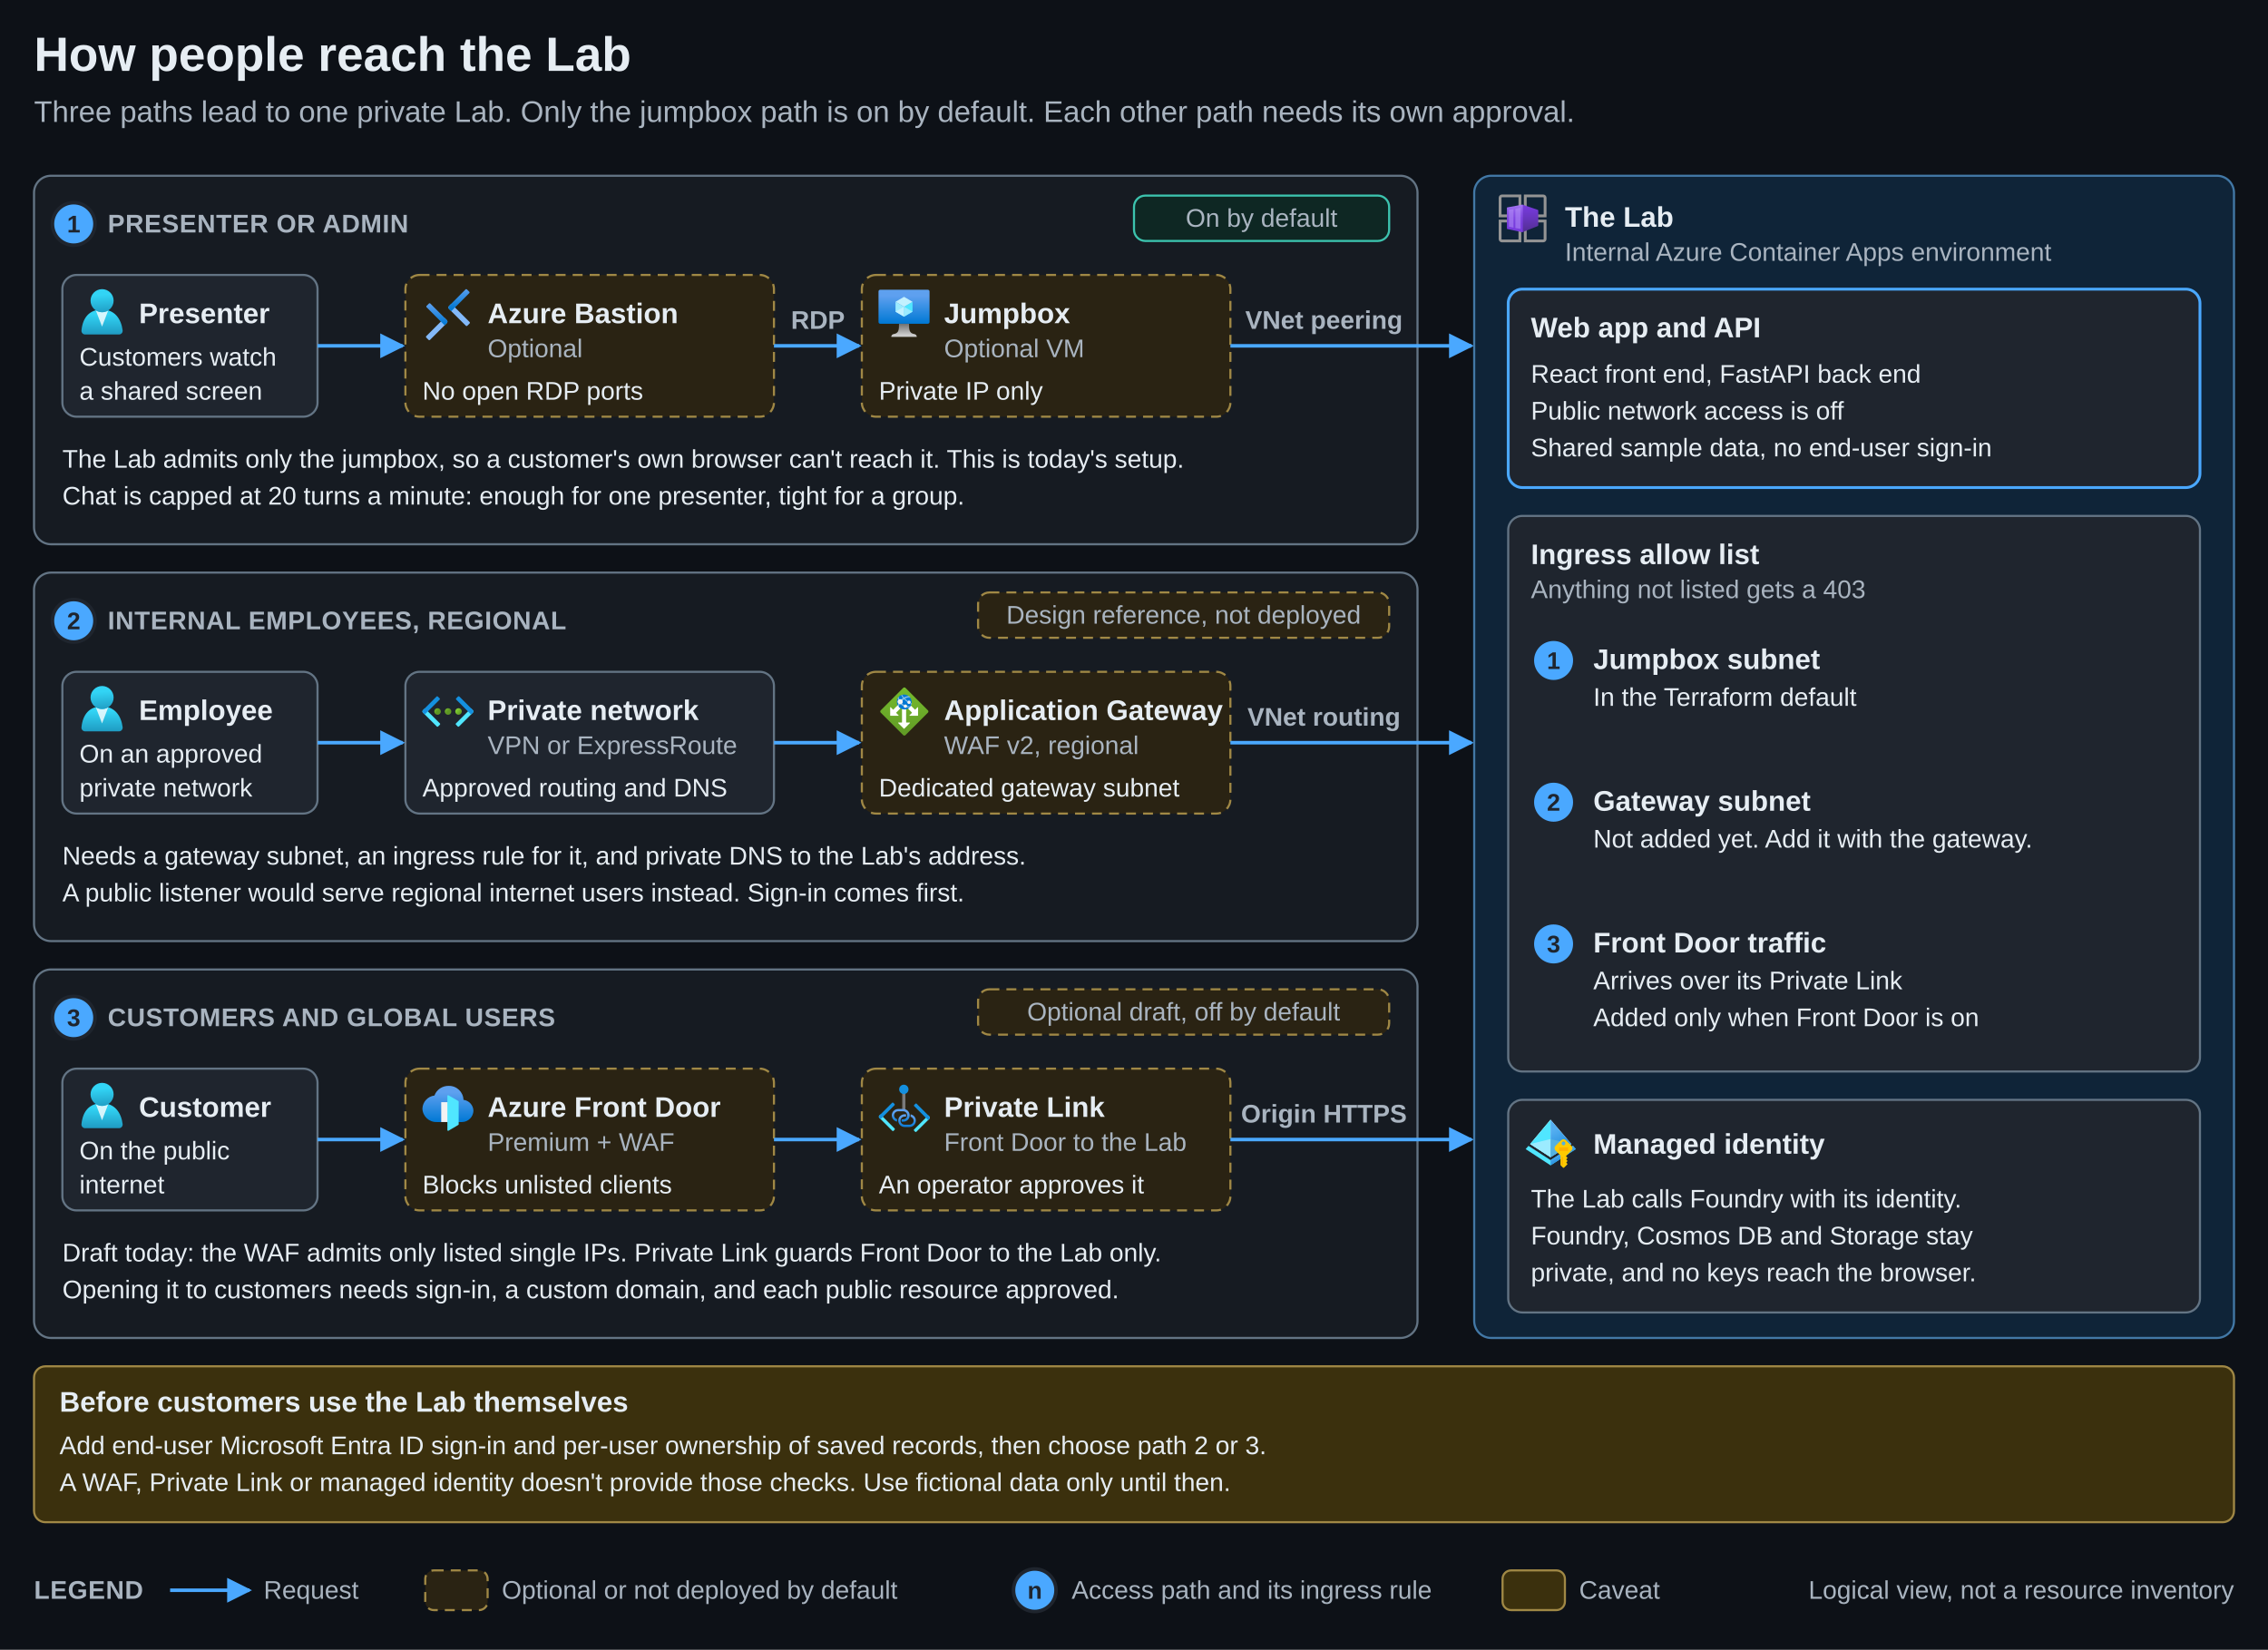
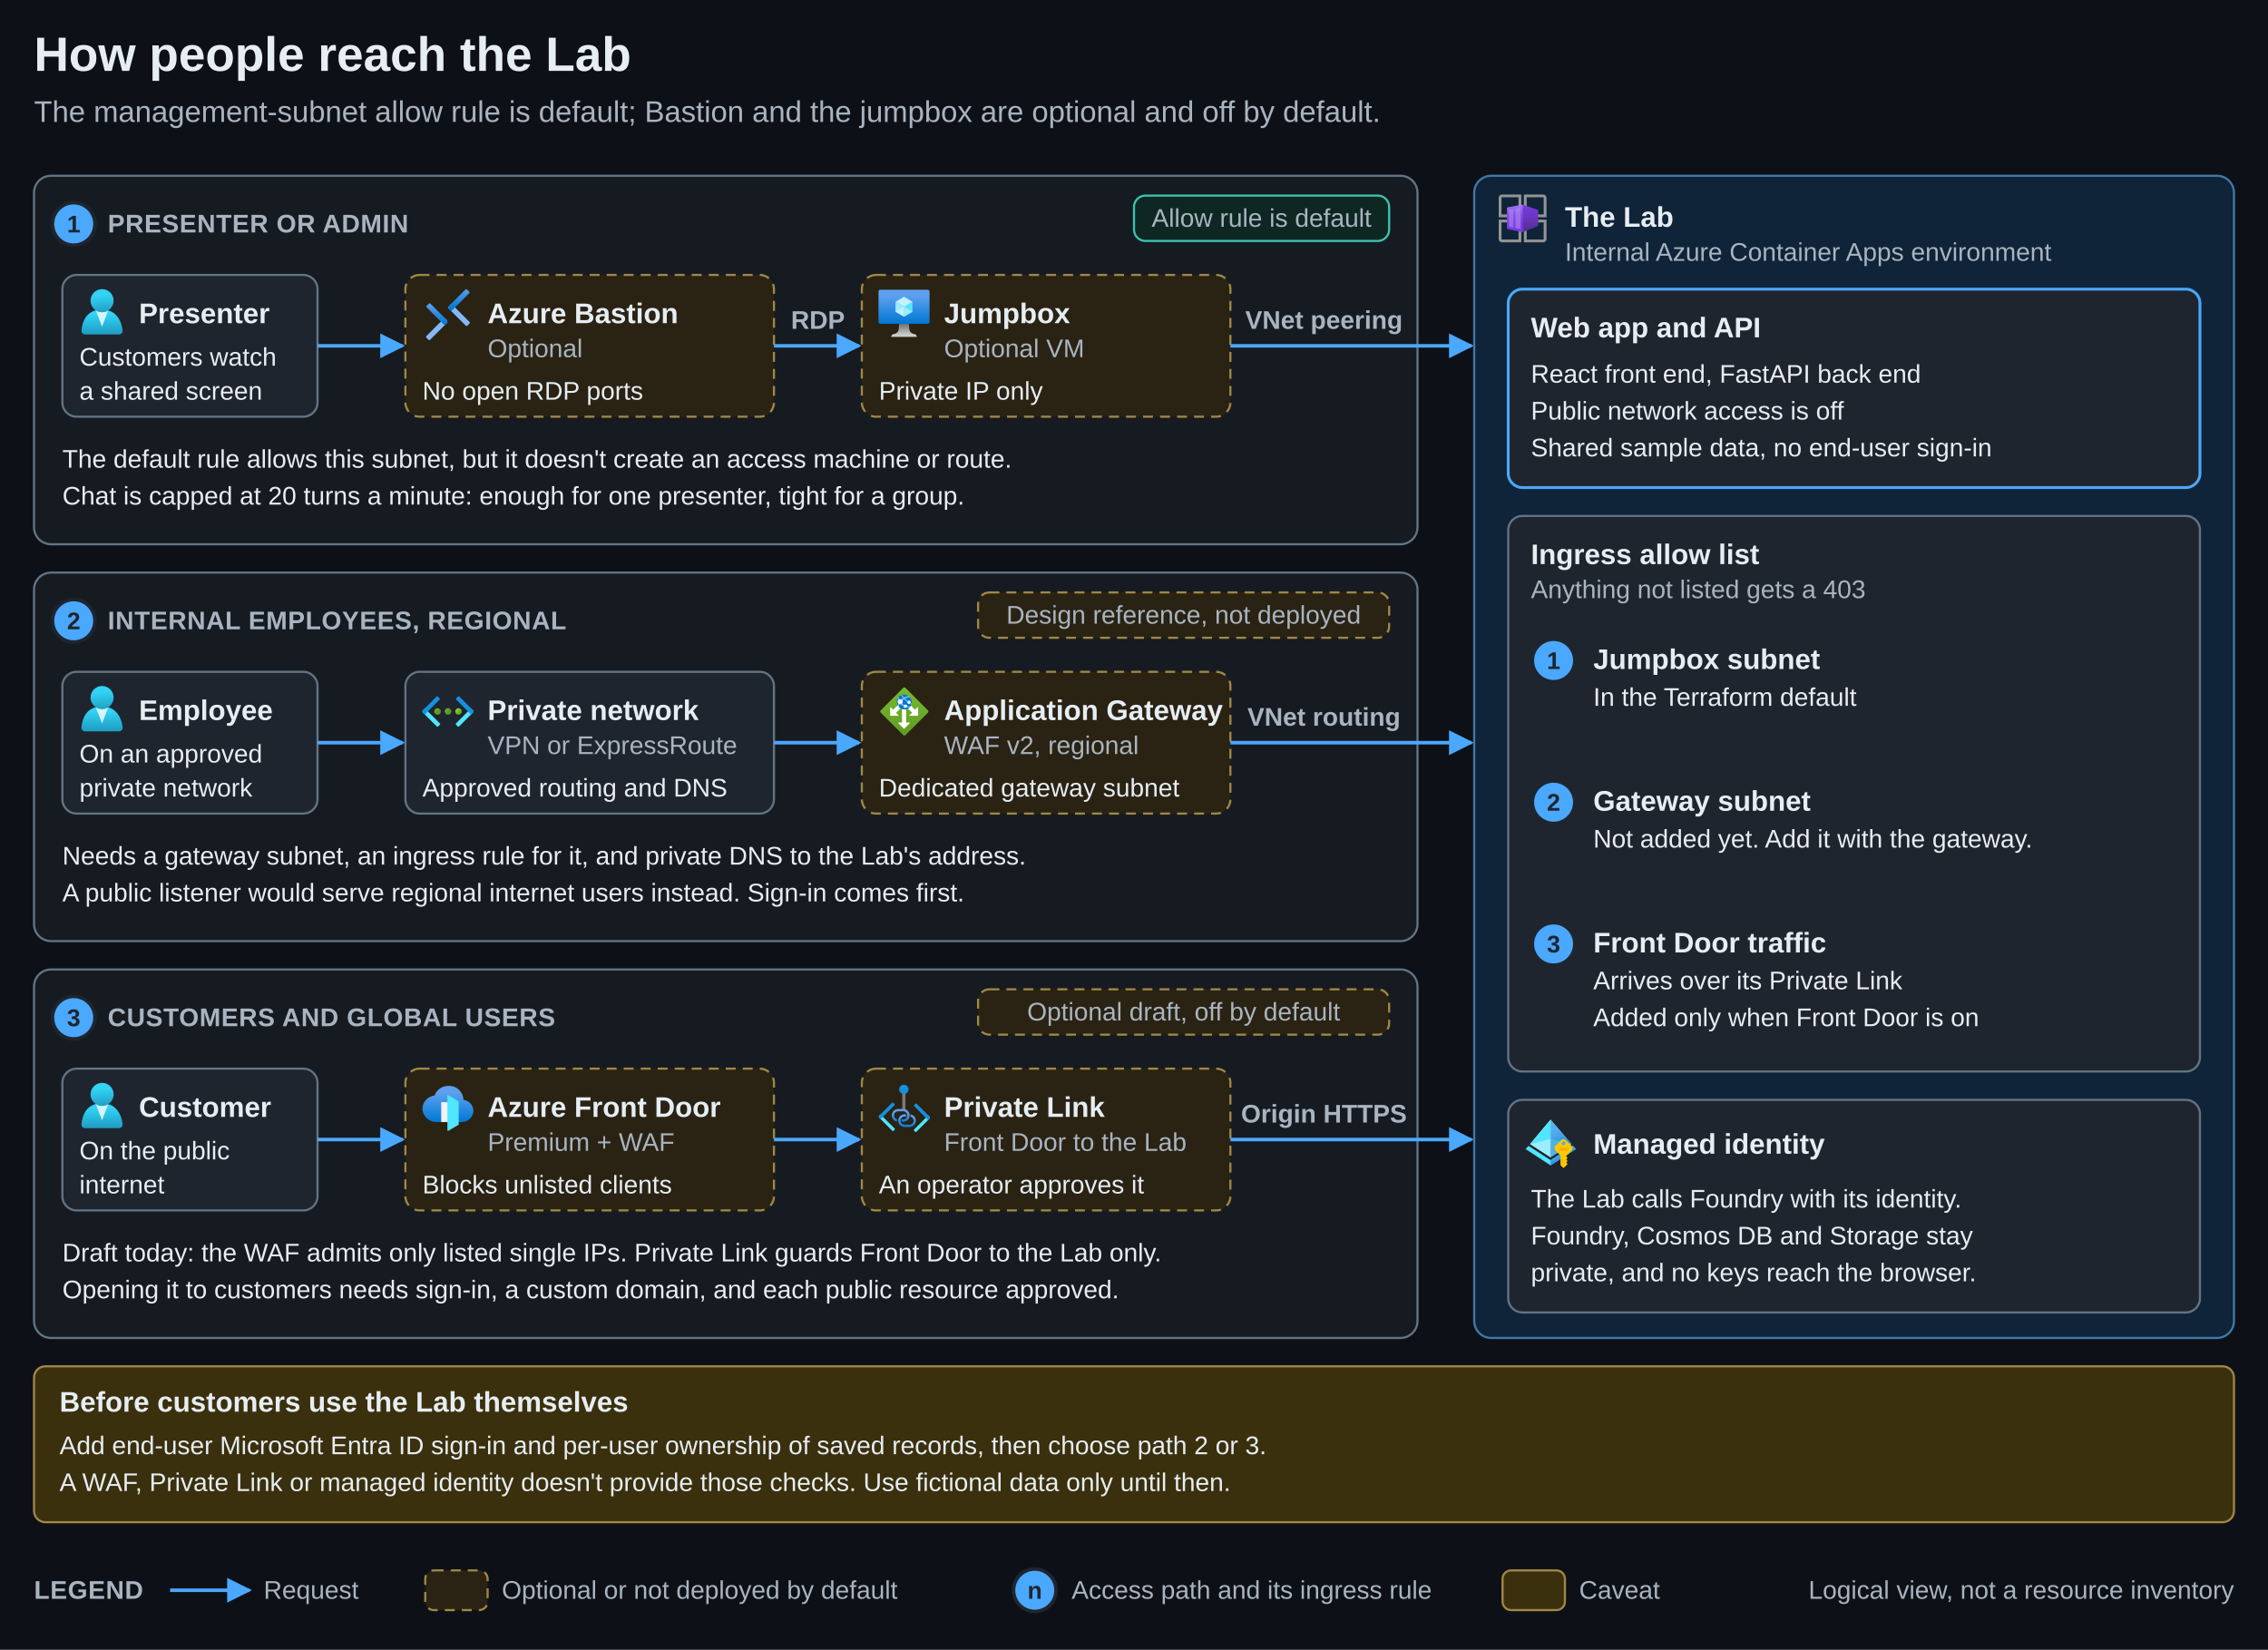
<svg xmlns="http://www.w3.org/2000/svg" width="1600" height="1164" viewBox="0 0 1600 1164" role="img" aria-labelledby="title desc" style="max-width:100%;height:auto">
  <defs>
    <marker id="blue" viewBox="0 0 10 10" refX="9" refY="5" markerWidth="7" markerHeight="7" orient="auto">
      <path d="M0 0L10 5L0 10z" fill="#4aa8ff" />
    </marker>
    <style>
      text { font-family: 'Segoe UI', Arial, sans-serif; fill: #e6edf3; }
      .title { font-size: 34px; font-weight: 600; }
      .sub { font-size: 21px; fill: #a9b4c0; }
      .name { font-size: 20px; font-weight: 600; }
      .detail { font-size: 18px; }
      .small { font-size: 18px; fill: #a9b4c0; }
      .label { font-size: 18px; fill: #a9b4c0; font-weight: 600; }
      .boundary { font-size: 18px; font-weight: 600; fill: #a9b4c0; letter-spacing: 0.4px; }
      .num { font-family: 'Segoe UI', Arial, sans-serif; font-size: 17px; font-weight: 700; fill: #1f252e; }
      .request { fill: none; stroke: #4aa8ff; stroke-width: 2.5; marker-end: url(#blue); }
    </style>
  </defs>
  <rect width="1600" height="1164" fill="#0d1117" />
  <text x="24" y="50" class="title">How people reach the Lab</text>
-   <text x="24" y="86" class="sub">Three paths lead to one private Lab. Only the jumpbox path is on by default. Each other path needs its own approval.</text>
+   <text x="24" y="86" class="sub">The management-subnet allow rule is default; Bastion and the jumpbox are optional and off by default.</text>
  <rect x="24" y="124" width="976" height="260" rx="12" fill="#161b22" stroke="#637484" stroke-width="1.5" />
  <circle cx="52" cy="158" r="15" fill="#4aa8ff" stroke="#1f252e" stroke-width="2.5" />
  <text x="52" y="164" class="num" text-anchor="middle">1</text>
  <text x="76" y="164" class="boundary">PRESENTER OR ADMIN</text>
  <rect x="800" y="138" width="180" height="32" rx="8" fill="#0e2723" stroke="#3cc3ae" stroke-width="1.5" />
-   <text x="890" y="160" class="small" text-anchor="middle">On by default</text>
+   <text x="890" y="160" class="small" text-anchor="middle">Allow rule is default</text>
  <rect x="44" y="194" width="180" height="100" rx="10" fill="#1f252e" stroke="#637484" stroke-width="1.5" />
  <svg x="56" y="204" width="32" height="32" viewBox="0 0 18 18">
    <defs>
      <linearGradient id="icon1-be92901b-ec33-4c65-adf1-9b0eed06d677" x1="9" y1="6.88" x2="9" y2="20.45" gradientUnits="userSpaceOnUse">
        <stop offset="0.22" stop-color="#32d4f5" />
        <stop offset="1" stop-color="#198ab3" />
      </linearGradient>
      <linearGradient id="icon1-b46fc246-25d8-4398-8779-1042e8cacae7" x1="8.61" y1="-0.4" x2="9.6" y2="11.92" gradientUnits="userSpaceOnUse">
        <stop offset="0.22" stop-color="#32d4f5" />
        <stop offset="1" stop-color="#198ab3" />
      </linearGradient>
    </defs>
    <path d="M15.72,18a1.45,1.45,0,0,0,1.45-1.45.47.47,0,0,0,0-.17C16.59,11.81,14,8.09,9,8.09S1.34,11.24.83,16.39A1.46,1.46,0,0,0,2.14,18H15.72Z" fill="url(#icon1-be92901b-ec33-4c65-adf1-9b0eed06d677)" />
    <path d="M9,9.17a4.59,4.59,0,0,1-2.48-.73L9,14.86l2.44-6.38A4.53,4.53,0,0,1,9,9.17Z" fill="#fff" opacity="0.8" />
    <circle cx="9.01" cy="4.58" r="4.58" fill="url(#icon1-b46fc246-25d8-4398-8779-1042e8cacae7)" />
  </svg>
  <text x="98" y="228" class="name">Presenter</text>
  <text x="56" y="258" class="detail">Customers watch</text>
  <text x="56" y="282" class="detail">a shared screen</text>
  <rect x="286" y="194" width="260" height="100" rx="10" fill="#2a2313" stroke="#a08845" stroke-width="1.5" stroke-dasharray="7 5" />
  <svg x="298" y="204" width="36" height="36" viewBox="0 0 18 18">
    <defs>
      <linearGradient id="icon2-b1ebad31-96e8-487e-93d6-4a68da28a89e" x1="12.896" y1="-0.54" x2="12.896" y2="6.922" gradientTransform="translate(1.05 10.166) rotate(-44.919)" gradientUnits="userSpaceOnUse">
        <stop offset="0" stop-color="#5ea0ef" />
        <stop offset="1" stop-color="#0078d4" />
      </linearGradient>
      <linearGradient id="icon2-fb6a68a2-e02a-438b-8ccf-ab9786098481" x1="5.104" y1="5.035" x2="5.104" y2="12.497" gradientTransform="translate(2.636 18.68) rotate(-135.081)" gradientUnits="userSpaceOnUse">
        <stop offset="0" stop-color="#5ea0ef" />
        <stop offset="1" stop-color="#0078d4" />
      </linearGradient>
    </defs>
    <path d="M12.315,4.43h1.136a.363.363,0,0,1,.363.363v8.382a.727.727,0,0,1-.727.727H11.951a0,0,0,0,1,0,0V4.793A.363.363,0,0,1,12.315,4.43Z" transform="translate(28.47 6.515) rotate(134.919)" fill="#83b9f9" />
    <path d="M12.253-.856h1.136a.363.363,0,0,1,.363.363V8.483a0,0,0,0,1,0,0H12.616a.727.727,0,0,1-.727-.727V-.492a.363.363,0,0,1,.363-.363Z" transform="translate(6.435 -7.94) rotate(44.919)" fill="url(#icon2-b1ebad31-96e8-487e-93d6-4a68da28a89e)" />
    <path d="M4.186,9.411H5.322a.727.727,0,0,1,.727.727v8.382a.363.363,0,0,1-.363.363H4.549a.363.363,0,0,1-.363-.363V9.411a0,0,0,0,1,0,0Z" transform="translate(11.521 0.534) rotate(45.081)" fill="#83b9f9" />
    <path d="M4.974,4.126H6.11a0,0,0,0,1,0,0V13.1a.363.363,0,0,1-.363.363H4.611a.363.363,0,0,1-.363-.363V4.852a.727.727,0,0,1,.727-.727Z" transform="translate(15.056 11.366) rotate(135.081)" fill="url(#icon2-fb6a68a2-e02a-438b-8ccf-ab9786098481)" />
  </svg>
  <text x="344" y="228" class="name">Azure Bastion</text>
  <text x="344" y="252" class="small">Optional</text>
  <text x="298" y="282" class="detail">No open RDP ports</text>
  <rect x="608" y="194" width="260" height="100" rx="10" fill="#2a2313" stroke="#a08845" stroke-width="1.5" stroke-dasharray="7 5" />
  <svg x="620" y="204" width="36" height="36" viewBox="0 0 18 18">
    <defs>
      <linearGradient id="icon3-f34d9569-2bd0-4002-8f16-3d01d8106cb5" x1="8.88" y1="12.21" x2="8.88" y2="0.21" gradientUnits="userSpaceOnUse">
        <stop offset="0" stop-color="#0078d4" />
        <stop offset="0.82" stop-color="#5ea0ef" />
      </linearGradient>
      <linearGradient id="icon3-bdb45a0b-eb58-4970-a60a-fb2ce314f866" x1="8.88" y1="16.84" x2="8.88" y2="12.21" gradientUnits="userSpaceOnUse">
        <stop offset="0.15" stop-color="#ccc" />
        <stop offset="1" stop-color="#707070" />
      </linearGradient>
    </defs>
    <rect x="-0.12" y="0.21" width="18" height="12" rx="0.6" fill="url(#icon3-f34d9569-2bd0-4002-8f16-3d01d8106cb5)" />
    <polygon points="11.88 4.46 11.88 7.95 8.88 9.71 8.88 6.21 11.88 4.46" fill="#50e6ff" />
    <polygon points="11.88 4.46 8.88 6.22 5.88 4.46 8.88 2.71 11.88 4.46" fill="#c3f1ff" />
    <polygon points="8.88 6.22 8.88 9.71 5.88 7.95 5.88 4.46 8.88 6.22" fill="#9cebff" />
    <polygon points="5.88 7.95 8.88 6.21 8.88 9.71 5.88 7.95" fill="#c3f1ff" />
    <polygon points="11.88 7.95 8.88 6.21 8.88 9.71 11.88 7.95" fill="#9cebff" />
    <path d="M12.49,15.84c-1.78-.28-1.85-1.56-1.85-3.63H7.11c0,2.07-.06,3.35-1.84,3.63a1,1,0,0,0-.89,1h9A1,1,0,0,0,12.49,15.84Z" fill="url(#icon3-bdb45a0b-eb58-4970-a60a-fb2ce314f866)" />
  </svg>
  <text x="666" y="228" class="name">Jumpbox</text>
  <text x="666" y="252" class="small">Optional VM</text>
  <text x="620" y="282" class="detail">Private IP only</text>
  <path d="M224 244H284" class="request" />
  <path d="M546 244H606" class="request" />
  <text x="577" y="232" class="label" text-anchor="middle">RDP</text>
  <path d="M868 244H1038" class="request" />
  <text x="934" y="232" class="label" text-anchor="middle">VNet peering</text>
-   <text x="44" y="330" class="detail">The Lab admits only the jumpbox, so a customer's own browser can't reach it. This is today's setup.</text>
+   <text x="44" y="330" class="detail">The default rule allows this subnet, but it doesn't create an access machine or route.</text>
  <text x="44" y="356" class="detail">Chat is capped at 20 turns a minute: enough for one presenter, tight for a group.</text>
  <rect x="24" y="404" width="976" height="260" rx="12" fill="#161b22" stroke="#637484" stroke-width="1.5" />
  <circle cx="52" cy="438" r="15" fill="#4aa8ff" stroke="#1f252e" stroke-width="2.5" />
  <text x="52" y="444" class="num" text-anchor="middle">2</text>
  <text x="76" y="444" class="boundary">INTERNAL EMPLOYEES, REGIONAL</text>
  <rect x="690" y="418" width="290" height="32" rx="8" fill="#2a2313" stroke="#a08845" stroke-width="1.5" stroke-dasharray="7 5" />
  <text x="835" y="440" class="small" text-anchor="middle">Design reference, not deployed</text>
  <rect x="44" y="474" width="180" height="100" rx="10" fill="#1f252e" stroke="#637484" stroke-width="1.5" />
  <svg x="56" y="484" width="32" height="32" viewBox="0 0 18 18">
    <defs>
      <linearGradient id="icon4-be92901b-ec33-4c65-adf1-9b0eed06d677" x1="9" y1="6.88" x2="9" y2="20.45" gradientUnits="userSpaceOnUse">
        <stop offset="0.22" stop-color="#32d4f5" />
        <stop offset="1" stop-color="#198ab3" />
      </linearGradient>
      <linearGradient id="icon4-b46fc246-25d8-4398-8779-1042e8cacae7" x1="8.61" y1="-0.4" x2="9.6" y2="11.92" gradientUnits="userSpaceOnUse">
        <stop offset="0.22" stop-color="#32d4f5" />
        <stop offset="1" stop-color="#198ab3" />
      </linearGradient>
    </defs>
    <path d="M15.72,18a1.45,1.45,0,0,0,1.45-1.45.47.47,0,0,0,0-.17C16.59,11.81,14,8.09,9,8.09S1.34,11.24.83,16.39A1.46,1.46,0,0,0,2.14,18H15.72Z" fill="url(#icon4-be92901b-ec33-4c65-adf1-9b0eed06d677)" />
    <path d="M9,9.17a4.59,4.59,0,0,1-2.48-.73L9,14.86l2.44-6.38A4.53,4.53,0,0,1,9,9.17Z" fill="#fff" opacity="0.8" />
    <circle cx="9.01" cy="4.58" r="4.58" fill="url(#icon4-b46fc246-25d8-4398-8779-1042e8cacae7)" />
  </svg>
  <text x="98" y="508" class="name">Employee</text>
  <text x="56" y="538" class="detail">On an approved</text>
  <text x="56" y="562" class="detail">private network</text>
  <rect x="286" y="474" width="260" height="100" rx="10" fill="#1f252e" stroke="#637484" stroke-width="1.5" />
  <svg x="298" y="484" width="36" height="36" viewBox="0 0 18 18">
    <defs>
      <linearGradient id="icon5-f020fb7e-2243-4501-8153-5d69bd3c34f7" x1="9.88" y1="8.59" x2="11.52" y2="10.23" gradientTransform="translate(2.03 -0.4) rotate(-0.08)" gradientUnits="userSpaceOnUse">
        <stop offset="0" stop-color="#86d633" />
        <stop offset="1" stop-color="#5e9624" />
      </linearGradient>
      <linearGradient id="icon5-b3c2bc94-8c7c-48a2-9719-6ee899a43a97" x1="6.18" y1="8.59" x2="7.81" y2="10.23" gradientUnits="userSpaceOnUse">
        <stop offset="0" stop-color="#86d633" />
        <stop offset="1" stop-color="#5e9624" />
      </linearGradient>
      <linearGradient id="icon5-e900c35d-0958-4d4f-b28f-302eeaaf52f5" x1="2.48" y1="8.59" x2="4.11" y2="10.23" gradientUnits="userSpaceOnUse">
        <stop offset="0" stop-color="#86d633" />
        <stop offset="1" stop-color="#5e9624" />
      </linearGradient>
    </defs>
    <circle cx="12.74" cy="8.99" r="1.16" fill="url(#icon5-f020fb7e-2243-4501-8153-5d69bd3c34f7)" />
    <circle cx="9.04" cy="9" r="1.16" fill="url(#icon5-b3c2bc94-8c7c-48a2-9719-6ee899a43a97)" />
    <circle cx="5.34" cy="9" r="1.16" fill="url(#icon5-e900c35d-0958-4d4f-b28f-302eeaaf52f5)" />
    <path d="M2.61,7.28h.94a.3.3,0,0,1,.3.3v6.94a.6.6,0,0,1-.6.6H2.31a0,0,0,0,1,0,0V7.58a.3.3,0,0,1,.3-.3Z" transform="translate(13.18 16.93) rotate(134.92)" fill="#50e6ff" />
    <path d="M2.56,2.91H3.5a.3.3,0,0,1,.3.3v7.43a0,0,0,0,1,0,0H2.86a.6.6,0,0,1-.6-.6V3.21a.3.3,0,0,1,.3-.3Z" transform="translate(5.66 -0.16) rotate(44.92)" fill="#1490df" />
    <path d="M14.15,7.28h.94a.6.6,0,0,1,.6.6v6.94a.3.3,0,0,1-.3.3h-.94a.3.3,0,0,1-.3-.3V7.28a0,0,0,0,1,0,0Z" transform="translate(12.32 -7.28) rotate(45.08)" fill="#50e6ff" />
    <path d="M14.81,2.91h.94a0,0,0,0,1,0,0v7.43a.3.3,0,0,1-.3.3H14.5a.3.3,0,0,1-.3-.3V3.51a.6.6,0,0,1,.6-.6Z" transform="translate(30.36 0.99) rotate(135.08)" fill="#1490df" />
  </svg>
  <text x="344" y="508" class="name">Private network</text>
  <text x="344" y="532" class="small">VPN or ExpressRoute</text>
  <text x="298" y="562" class="detail">Approved routing and DNS</text>
  <rect x="608" y="474" width="260" height="100" rx="10" fill="#2a2313" stroke="#a08845" stroke-width="1.5" stroke-dasharray="7 5" />
  <svg x="620" y="484" width="36" height="36" viewBox="0 0 18 18">
    <defs>
      <linearGradient id="icon6-f6d5399b-a5cb-4c09-96cc-9e3bb1af2386" x1="9" y1="19.25" x2="9" y2="-0.46" gradientTransform="translate(9 -3.73) rotate(45)" gradientUnits="userSpaceOnUse">
        <stop offset="0" stop-color="#5e9624" />
        <stop offset="0.55" stop-color="#6dad2a" />
        <stop offset="1" stop-color="#76bc2d" />
      </linearGradient>
      <linearGradient id="icon6-a43242a2-4d95-4f6d-8870-2702ceb6aebc" x1="7.54" y1="6.44" x2="7.53" y2="5.18" gradientUnits="userSpaceOnUse">
        <stop offset="0" stop-color="#ccc" />
        <stop offset="0.12" stop-color="#d7d7d7" />
        <stop offset="0.42" stop-color="#ebebeb" />
        <stop offset="0.72" stop-color="#f8f8f8" />
        <stop offset="1" stop-color="#fcfcfc" />
      </linearGradient>
      <linearGradient id="icon6-eedce6dd-706a-43c4-ac66-66b73578221d" x1="9.36" y1="7.69" x2="9.36" y2="6.57" href="#icon6-a43242a2-4d95-4f6d-8870-2702ceb6aebc" />
    </defs>
    <rect x="2.82" y="2.82" width="12.35" height="12.35" rx="0.57" transform="translate(-3.73 9) rotate(-45)" fill="url(#icon6-f6d5399b-a5cb-4c09-96cc-9e3bb1af2386)" />
    <g>
      <path d="M10.89,10.51h2.84a.11.11,0,0,0,.1-.11V7.57a.1.1,0,0,0-.18-.07l-.78.78,0,.05a.1.1,0,0,1-.14,0L9.26,4.91a.1.1,0,0,0-.14,0l-.88.88a.11.11,0,0,0,0,.15l3.41,3.41a.11.11,0,0,1,0,.15l-.05.05-.78.78A.11.11,0,0,0,10.89,10.51Z" fill="#fff" />
      <path d="M6.92,10.51H4.08A.11.11,0,0,1,4,10.4V7.57a.1.1,0,0,1,.17-.07l.79.78,0,.05a.1.1,0,0,0,.14,0L8.55,4.91a.1.1,0,0,1,.14,0l.88.88a.11.11,0,0,1,0,.15L6.16,9.35a.11.11,0,0,0,0,.15l0,.05.78.78A.11.11,0,0,1,6.92,10.51Z" fill="#fff" />
      <path d="M6.82,13.07l2,2a.1.1,0,0,0,.14,0l2-2a.1.1,0,0,0-.07-.17H9.72a.11.11,0,0,1-.1-.1V8a.1.1,0,0,0-.1-.11H8.28A.11.11,0,0,0,8.17,8V12.8a.1.1,0,0,1-.1.1H6.89A.1.1,0,0,0,6.82,13.07Z" fill="#fff" />
    </g>
    <path id="icon6-ac0a9c0c-2e8c-4843-b02b-2fadf76b27d0" d="M10.65,7.78A2.71,2.71,0,0,1,7.33,3.5l0,0a2.71,2.71,0,0,1,3.29,4.3" fill="#0078d4" />
    <circle cx="7.53" cy="5.55" r="0.87" fill="url(#icon6-a43242a2-4d95-4f6d-8870-2702ceb6aebc)" />
    <g>
      <path d="M6.67,7l.19.3L7,7.5a5.94,5.94,0,0,1,.34-1.1.85.85,0,0,1-.45-.23A6.71,6.71,0,0,0,6.67,7Z" fill="#f2f2f2" opacity="0.55" />
      <path d="M7.24,4.73A4,4,0,0,1,7,3.8a2.48,2.48,0,0,0-.34.46A3.51,3.51,0,0,0,6.86,5,1,1,0,0,1,7.24,4.73Z" fill="#f2f2f2" opacity="0.55" />
      <path d="M8.17,6.14a.87.87,0,0,1-.48.26,4.62,4.62,0,0,0,.46.41,4.14,4.14,0,0,0,.65.39V7.13A.53.53,0,0,1,9,6.73,3.6,3.6,0,0,1,8.17,6.14Z" fill="#f2f2f2" opacity="0.55" />
      <path d="M10.79,7.2a4.14,4.14,0,0,1-.87-.1v0a.55.55,0,0,1-.16.39,3.84,3.84,0,0,0,1.08.08,2.93,2.93,0,0,0,.37-.42Z" fill="#f2f2f2" opacity="0.55" />
    </g>
    <circle cx="9.36" cy="7.13" r="0.56" fill="url(#icon6-eedce6dd-706a-43c4-ac66-66b73578221d)" />
    <circle cx="10.64" cy="5.74" r="0.6" fill="#f2f2f2" />
    <g>
      <path d="M9.21,4.42A4.29,4.29,0,0,1,11.09,4a2.24,2.24,0,0,0-.47-.45,4.5,4.5,0,0,0-1.49.35c-.1,0-.19.11-.29.16h0a5.85,5.85,0,0,1-.63-.93l-.34.13a5.35,5.35,0,0,0,.65,1,3.92,3.92,0,0,0-.67.55.87.87,0,0,1,.43.35,3.29,3.29,0,0,1,.61-.48,9.16,9.16,0,0,0,1.17,1,.57.57,0,0,1,.2-.32A8.44,8.44,0,0,1,9.21,4.42Z" fill="#f2f2f2" opacity="0.55" />
      <path d="M11.55,6.09h0l-.1,0h0l-.08,0h0l-.1-.06a.61.61,0,0,1-.2.3l.12.07h0l.11.06h0l.28.14h0a3.58,3.58,0,0,0,.09-.35Z" fill="#f2f2f2" opacity="0.55" />
    </g>
    <circle cx="7.53" cy="5.55" r="0.87" fill="#f2f2f2" />
    <circle cx="9.36" cy="7.13" r="0.56" fill="#f2f2f2" />
  </svg>
  <text x="666" y="508" class="name">Application Gateway</text>
  <text x="666" y="532" class="small">WAF v2, regional</text>
  <text x="620" y="562" class="detail">Dedicated gateway subnet</text>
  <path d="M224 524H284" class="request" />
  <path d="M546 524H606" class="request" />
  <path d="M868 524H1038" class="request" />
  <text x="934" y="512" class="label" text-anchor="middle">VNet routing</text>
  <text x="44" y="610" class="detail">Needs a gateway subnet, an ingress rule for it, and private DNS to the Lab's address.</text>
  <text x="44" y="636" class="detail">A public listener would serve regional internet users instead. Sign-in comes first.</text>
  <rect x="24" y="684" width="976" height="260" rx="12" fill="#161b22" stroke="#637484" stroke-width="1.5" />
  <circle cx="52" cy="718" r="15" fill="#4aa8ff" stroke="#1f252e" stroke-width="2.5" />
  <text x="52" y="724" class="num" text-anchor="middle">3</text>
  <text x="76" y="724" class="boundary">CUSTOMERS AND GLOBAL USERS</text>
  <rect x="690" y="698" width="290" height="32" rx="8" fill="#2a2313" stroke="#a08845" stroke-width="1.5" stroke-dasharray="7 5" />
  <text x="835" y="720" class="small" text-anchor="middle">Optional draft, off by default</text>
  <rect x="44" y="754" width="180" height="100" rx="10" fill="#1f252e" stroke="#637484" stroke-width="1.5" />
  <svg x="56" y="764" width="32" height="32" viewBox="0 0 18 18">
    <defs>
      <linearGradient id="icon7-be92901b-ec33-4c65-adf1-9b0eed06d677" x1="9" y1="6.88" x2="9" y2="20.45" gradientUnits="userSpaceOnUse">
        <stop offset="0.22" stop-color="#32d4f5" />
        <stop offset="1" stop-color="#198ab3" />
      </linearGradient>
      <linearGradient id="icon7-b46fc246-25d8-4398-8779-1042e8cacae7" x1="8.61" y1="-0.4" x2="9.6" y2="11.92" gradientUnits="userSpaceOnUse">
        <stop offset="0.22" stop-color="#32d4f5" />
        <stop offset="1" stop-color="#198ab3" />
      </linearGradient>
    </defs>
    <path d="M15.72,18a1.45,1.45,0,0,0,1.45-1.45.47.47,0,0,0,0-.17C16.59,11.81,14,8.09,9,8.09S1.34,11.24.83,16.39A1.46,1.46,0,0,0,2.14,18H15.72Z" fill="url(#icon7-be92901b-ec33-4c65-adf1-9b0eed06d677)" />
    <path d="M9,9.17a4.59,4.59,0,0,1-2.48-.73L9,14.86l2.44-6.38A4.53,4.53,0,0,1,9,9.17Z" fill="#fff" opacity="0.8" />
    <circle cx="9.01" cy="4.58" r="4.58" fill="url(#icon7-b46fc246-25d8-4398-8779-1042e8cacae7)" />
  </svg>
  <text x="98" y="788" class="name">Customer</text>
  <text x="56" y="818" class="detail">On the public</text>
  <text x="56" y="842" class="detail">internet</text>
  <rect x="286" y="754" width="260" height="100" rx="10" fill="#2a2313" stroke="#a08845" stroke-width="1.5" stroke-dasharray="7 5" />
  <svg x="298" y="764" width="36" height="36" viewBox="0 0 18 18">
    <defs>
      <linearGradient id="icon8-aa2ee697-e8d1-4da1-a8c5-64c8ebbb74cf" x1="9" y1="13.83" x2="9" y2="1.07" gradientUnits="userSpaceOnUse">
        <stop offset="0" stop-color="#0078d4" />
        <stop offset="0.82" stop-color="#5ea0ef" />
      </linearGradient>
    </defs>
    <path d="M18,9.83A4,4,0,0,0,14.49,6,5.1,5.1,0,0,0,9.24,1.07a5.23,5.23,0,0,0-5,3.41A4.83,4.83,0,0,0,0,9.12a4.9,4.9,0,0,0,5.07,4.71l.44,0h8.21a.78.78,0,0,0,.22,0A4.09,4.09,0,0,0,18,9.83Z" fill="url(#icon8-aa2ee697-e8d1-4da1-a8c5-64c8ebbb74cf)" />
    <path id="icon8-f0276135-0079-4897-a518-21eb63472c16" d="M6.63,6.82h5.06v7H6.63Z" fill="#f2f2f2" />
    <path id="icon8-e528878d-2ed7-4392-94e6-99c6fc971bcb" d="M12.61,6.37l-3.49-2a.25.25,0,0,0-.31.15s0,.06,0,.08V16.68a.25.25,0,0,0,.24.25h.08l3.49-2.06a.25.25,0,0,0,.17-.23v-8A.26.26,0,0,0,12.61,6.37Z" fill="#50e6ff" />
  </svg>
  <text x="344" y="788" class="name">Azure Front Door</text>
  <text x="344" y="812" class="small">Premium + WAF</text>
  <text x="298" y="842" class="detail">Blocks unlisted clients</text>
  <rect x="608" y="754" width="260" height="100" rx="10" fill="#2a2313" stroke="#a08845" stroke-width="1.5" stroke-dasharray="7 5" />
  <svg x="620" y="764" width="36" height="36" viewBox="0 0 18 18">
    <defs>
      <linearGradient id="icon9-fd061228-22be-425e-9131-0b8cca0e5d17" x1="7.699" y1="259.22" x2="7.699" y2="263.711" gradientTransform="translate(0 -250)" gradientUnits="userSpaceOnUse">
        <stop offset="0.23" stop-color="#5ea0ef" />
        <stop offset="0.32" stop-color="#5b9fee" />
        <stop offset="0.48" stop-color="#509aeb" />
        <stop offset="0.57" stop-color="#3f92e6" />
        <stop offset="0.75" stop-color="#2688df" />
        <stop offset="0.93" stop-color="#127fd9" />
      </linearGradient>
      <linearGradient id="icon9-ea9649a6-04b5-47d6-8247-ed3ab9ff9d06" x1="9.927" y1="261.091" x2="9.927" y2="265.582" gradientTransform="translate(0 -250)" gradientUnits="userSpaceOnUse">
        <stop offset="0.02" stop-color="#5ea0ef" />
        <stop offset="0.14" stop-color="#5b9fee" />
        <stop offset="0.23" stop-color="#5b9fee" />
        <stop offset="0.34" stop-color="#509aeb" />
        <stop offset="0.44" stop-color="#3f92e6" />
        <stop offset="0.63" stop-color="#2688df" />
        <stop offset="0.93" stop-color="#127fd9" />
      </linearGradient>
    </defs>
    <path d="M8.252,2.521H9.374V9.594H8.252Z" fill="#7a7a7a" />
    <path d="M10.459,2.3A1.647,1.647,0,1,1,8.813.65h0A1.646,1.646,0,0,1,10.459,2.3Z" fill="#1490df" />
    <path d="M8.588,9.22h-1.8a2.246,2.246,0,0,0-.348,4.461,2.415,2.415,0,0,1,.022-.835,1.418,1.418,0,0,1,.326-2.8h1.8a1.422,1.422,0,0,1,0,2.844H8.094a1.078,1.078,0,0,0-.1.45,1.022,1.022,0,0,0,.071.374h.527a2.246,2.246,0,1,0,0-4.491Z" fill="url(#icon9-fd061228-22be-425e-9131-0b8cca0e5d17)" />
    <path d="M11.182,11.121a2.642,2.642,0,0,1,.026.344,2.317,2.317,0,0,1-.049.491,1.418,1.418,0,0,1-.325,2.8h-1.8a1.423,1.423,0,0,1,0-2.845h.494a1.042,1.042,0,0,0,.1-.449,1.018,1.018,0,0,0-.071-.374H9.037a2.246,2.246,0,0,0,0,4.491h1.8a2.246,2.246,0,0,0,.348-4.461Z" fill="url(#icon9-ea9649a6-04b5-47d6-8247-ed3ab9ff9d06)" />
    <path d="M5.58,16.525l-.412.415a.28.28,0,0,1-.4,0l-4.607-4.6a.566.566,0,0,1,0-.8l.416-.412,5,4.992a.276.276,0,0,1,0,.391h0Z" fill="#50e6ff" />
    <path d="M5.082,7.02l.46.46a.282.282,0,0,1,0,.4L.625,12.809l-.461-.457a.566.566,0,0,1,0-.8L4.685,7.02A.28.28,0,0,1,5.082,7.02Z" fill="#1490df" />
    <path d="M12.417,16.851a.278.278,0,0,1-.006-.392h0l.006,0,5-4.989.416.416a.566.566,0,0,1,0,.8l-4.611,4.588a.277.277,0,0,1-.391.006h0l-.006-.005Z" fill="#50e6ff" />
    <path d="M13.311,7.349l4.525,4.536a.563.563,0,0,1,0,.793l-.461.46L12.454,8.206a.289.289,0,0,1,0-.4l.46-.456A.282.282,0,0,1,13.311,7.349Z" fill="#1490df" />
  </svg>
  <text x="666" y="788" class="name">Private Link</text>
  <text x="666" y="812" class="small">Front Door to the Lab</text>
  <text x="620" y="842" class="detail">An operator approves it</text>
  <path d="M224 804H284" class="request" />
  <path d="M546 804H606" class="request" />
  <path d="M868 804H1038" class="request" />
  <text x="934" y="792" class="label" text-anchor="middle">Origin HTTPS</text>
  <text x="44" y="890" class="detail">Draft today: the WAF admits only listed single IPs. Private Link guards Front Door to the Lab only.</text>
  <text x="44" y="916" class="detail">Opening it to customers needs sign-in, a custom domain, and each public resource approved.</text>
  <rect x="1040" y="124" width="536" height="820" rx="12" fill="#0f2438" stroke="#4278a6" stroke-width="1.5" />
  <svg x="1056" y="136" width="36" height="36" viewBox="0 0 18 18">
    <defs>
      <linearGradient id="icon10-a3a44093-b157-426e-a8fe-cec9f9c23978" x1="11.729" y1="4.88" x2="11.729" y2="13.099" gradientUnits="userSpaceOnUse">
        <stop offset="0.001" stop-color="#773adc" />
        <stop offset="0.528" stop-color="#6635bb" />
        <stop offset="1" stop-color="#552f99" />
      </linearGradient>
      <linearGradient id="icon10-ad838859-03f4-472f-81bc-ebc921d71335" x1="6.35" y1="13.914" x2="6.35" y2="4.198" gradientUnits="userSpaceOnUse">
        <stop offset="0.001" stop-color="#773adc" />
        <stop offset="0.307" stop-color="#793ddd" />
        <stop offset="0.532" stop-color="#8046e1" />
        <stop offset="0.731" stop-color="#8c56e7" />
        <stop offset="0.915" stop-color="#9c6def" />
        <stop offset="1" stop-color="#a67af4" />
      </linearGradient>
    </defs>
    <g id="icon10-ae82470d-7a6c-4dfe-8533-59d8ff948629">
      <g>
        <path d="M8.617,8.644H.639V1.784A1.16,1.16,0,0,1,1.788.624H8.617ZM1.63,7.653h6V1.594H1.788a.158.158,0,0,0-.158.158h0Z" fill="#949494" />
        <path d="M17.5,8.644H9.523V.624h6.828A1.16,1.16,0,0,1,17.5,1.784Zm-6.987-.991h6V1.784a.157.157,0,0,0-.123-.187.2.2,0,0,0-.035,0H10.513Z" fill="#949494" />
        <path d="M8.617,17.485H1.788A1.149,1.149,0,0,1,.639,16.347V9.476H8.617ZM1.63,10.467v5.88a.158.158,0,0,0,.158.158H7.626V10.467Z" fill="#949494" />
        <path d="M16.351,17.485H9.523V9.476H17.5v6.871A1.149,1.149,0,0,1,16.351,17.485Zm-5.838-.991h5.838a.157.157,0,0,0,.158-.158V10.467h-6Z" fill="#949494" />
        <path d="M14.6,6.294a.294.294,0,0,0-.2-.278L9.044,4.205A.128.128,0,0,0,9,4.2H9a.132.132,0,0,0-.133.133v9.445A.133.133,0,0,0,9,13.911H9a.138.138,0,0,0,.049-.01l5.365-2.145a.292.292,0,0,0,.184-.272Z" fill="url(#icon10-a3a44093-b157-426e-a8fe-cec9f9c23978)" />
        <path d="M8.966,4.2l-5.293.966a.161.161,0,0,0-.13.158V12.63a.16.16,0,0,0,.126.157L8.962,13.91a.161.161,0,0,0,.191-.121.22.22,0,0,0,0-.036V4.358A.16.16,0,0,0,9,4.2.163.163,0,0,0,8.966,4.2Z" fill="url(#icon10-ad838859-03f4-472f-81bc-ebc921d71335)" />
        <path d="M6.52,5.656v6.8l1.842.3V5.335Zm-2.262.367v5.955l1.6.326V5.754Z" fill="#b796f9" opacity="0.5" />
      </g>
    </g>
  </svg>
  <text x="1104" y="160" class="name">The Lab</text>
  <text x="1104" y="184" class="small">Internal Azure Container Apps environment</text>
  <rect x="1064" y="204" width="488" height="140" rx="10" fill="#1f252e" stroke="#4aa8ff" stroke-width="2" />
  <text x="1080" y="238" class="name">Web app and API</text>
  <text x="1080" y="270" class="detail">React front end, FastAPI back end</text>
  <text x="1080" y="296" class="detail">Public network access is off</text>
  <text x="1080" y="322" class="detail">Shared sample data, no end-user sign-in</text>
  <rect x="1064" y="364" width="488" height="392" rx="10" fill="#1f252e" stroke="#637484" stroke-width="1.5" />
  <text x="1080" y="398" class="name">Ingress allow list</text>
  <text x="1080" y="422" class="small">Anything not listed gets a 403</text>
  <circle cx="1096" cy="466" r="15" fill="#4aa8ff" stroke="#1f252e" stroke-width="2.5" />
  <text x="1096" y="472" class="num" text-anchor="middle">1</text>
  <text x="1124" y="472" class="name">Jumpbox subnet</text>
  <text x="1124" y="498" class="detail">In the Terraform default</text>
  <circle cx="1096" cy="566" r="15" fill="#4aa8ff" stroke="#1f252e" stroke-width="2.5" />
  <text x="1096" y="572" class="num" text-anchor="middle">2</text>
  <text x="1124" y="572" class="name">Gateway subnet</text>
  <text x="1124" y="598" class="detail">Not added yet. Add it with the gateway.</text>
  <circle cx="1096" cy="666" r="15" fill="#4aa8ff" stroke="#1f252e" stroke-width="2.5" />
  <text x="1096" y="672" class="num" text-anchor="middle">3</text>
  <text x="1124" y="672" class="name">Front Door traffic</text>
  <text x="1124" y="698" class="detail">Arrives over its Private Link</text>
  <text x="1124" y="724" class="detail">Added only when Front Door is on</text>
  <rect x="1064" y="776" width="488" height="150" rx="10" fill="#1f252e" stroke="#637484" stroke-width="1.5" />
  <svg x="1076" y="788" width="36" height="36" viewBox="0 0 18 18">
    <defs>
      <linearGradient id="icon11-bb67b154-af8f-4a53-a9ce-aa046b9398e9" x1="13.18" y1="13.01" x2="8.63" y2="4.38" gradientUnits="userSpaceOnUse">
        <stop offset="0" stop-color="#1988d9" />
        <stop offset="0.9" stop-color="#54aef0" />
      </linearGradient>
      <linearGradient id="icon11-a47d7138-084a-471d-8d63-744e75b9e8a3" x1="11.22" y1="10.5" x2="14.37" y2="15.93" gradientUnits="userSpaceOnUse">
        <stop offset="0.1" stop-color="#54aef0" />
        <stop offset="0.29" stop-color="#4fabee" />
        <stop offset="0.51" stop-color="#41a2e9" />
        <stop offset="0.74" stop-color="#2a93e0" />
        <stop offset="0.88" stop-color="#1988d9" />
      </linearGradient>
    </defs>
    <g>
      <polygon points="1.15 10.22 8.93 15.27 16.85 10.21 17.85 11.36 8.93 17.11 0.15 11.37 1.15 10.22" fill="#50e6ff" />
      <polygon points="1.73 9.58 8.93 1 16.28 9.59 8.93 14.23 1.73 9.58" fill="#fff" />
      <polygon points="8.93 1 8.93 14.23 1.73 9.58 8.93 1" fill="#50e6ff" />
      <polygon points="8.93 1 8.93 14.23 16.28 9.59 8.93 1" fill="url(#icon11-bb67b154-af8f-4a53-a9ce-aa046b9398e9)" />
      <polygon points="8.93 7.83 16.28 9.59 8.93 14.23 8.93 7.83" fill="#53b1e0" />
      <polygon points="8.93 14.23 1.73 9.58 8.93 7.83 8.93 14.23" fill="#9cebff" />
      <polygon points="8.93 17.11 17.85 11.36 16.85 10.21 8.93 15.27 8.93 17.11" fill="url(#icon11-a47d7138-084a-471d-8d63-744e75b9e8a3)" />
      <g>
        <path id="icon11-e189a61f-631a-4122-bb2b-079e86004d96" d="M16.32,11.88a1.16,1.16,0,0,0,0-1.65h0l-2-2a1.16,1.16,0,0,0-1.64,0h0l-2,2a1.18,1.18,0,0,0,0,1.65l1.67,1.67a.32.32,0,0,1,.09.23v3.1a.36.36,0,0,0,.12.28l.76.76a.25.25,0,0,0,.37,0l.73-.73h0l.44-.44a.15.15,0,0,0,0-.21l-.31-.31a.16.16,0,0,1,0-.24l.31-.31a.16.16,0,0,0,0-.22l-.31-.31a.15.15,0,0,1,0-.23l.31-.32a.15.15,0,0,0,0-.21l-.44-.44v-.16ZM13.5,8.71a.66.66,0,1,1-.66.66.66.66,0,0,1,.66-.66Z" fill="#ffca00" />
        <path id="icon11-fb7033ee-4650-4886-80c7-eddf62560f85" d="M13,17h0a.14.14,0,0,0,.24-.11V14.33a.16.16,0,0,0-.06-.13h0a.14.14,0,0,0-.22.13v2.51A.15.15,0,0,0,13,17Z" fill="#ff9300" opacity="0.75" />
        <rect id="icon11-b166b8c2-b9ee-4c3d-bf7a-77bd5ce0570b" x="11.9" y="10.9" width="3.29" height="0.39" rx="0.18" fill="#ff9300" opacity="0.75" />
        <rect id="icon11-baf437fe-3483-4a25-94ba-1e84a64cd2eb" x="11.9" y="11.53" width="3.29" height="0.39" rx="0.18" fill="#ff9300" opacity="0.75" />
      </g>
    </g>
  </svg>
  <text x="1124" y="814" class="name">Managed identity</text>
  <text x="1080" y="852" class="detail">The Lab calls Foundry with its identity.</text>
  <text x="1080" y="878" class="detail">Foundry, Cosmos DB and Storage stay</text>
  <text x="1080" y="904" class="detail">private, and no keys reach the browser.</text>
  <rect x="24" y="964" width="1552" height="110" rx="8" fill="#3b300d" stroke="#a08845" stroke-width="1.5" />
  <text x="42" y="996" class="name">Before customers use the Lab themselves</text>
  <text x="42" y="1026" class="detail">Add end-user Microsoft Entra ID sign-in and per-user ownership of saved records, then choose path 2 or 3.</text>
  <text x="42" y="1052" class="detail">A WAF, Private Link or managed identity doesn't provide those checks. Use fictional data only until then.</text>
  <text x="24" y="1128" class="boundary">LEGEND</text>
  <path d="M120 1122H176" class="request" />
  <text x="186" y="1128" class="small">Request</text>
  <rect x="300" y="1108" width="44" height="28" rx="6" fill="#2a2313" stroke="#a08845" stroke-width="1.5" stroke-dasharray="7 5" />
  <text x="354" y="1128" class="small">Optional or not deployed by default</text>
  <circle cx="730" cy="1122" r="15" fill="#4aa8ff" stroke="#1f252e" stroke-width="2.5" />
  <text x="730" y="1128" class="num" text-anchor="middle">n</text>
  <text x="756" y="1128" class="small">Access path and its ingress rule</text>
  <rect x="1060" y="1108" width="44" height="28" rx="6" fill="#3b300d" stroke="#a08845" stroke-width="1.5" />
  <text x="1114" y="1128" class="small">Caveat</text>
  <text x="1576" y="1128" class="small" text-anchor="end">Logical view, not a resource inventory</text>
</svg>
